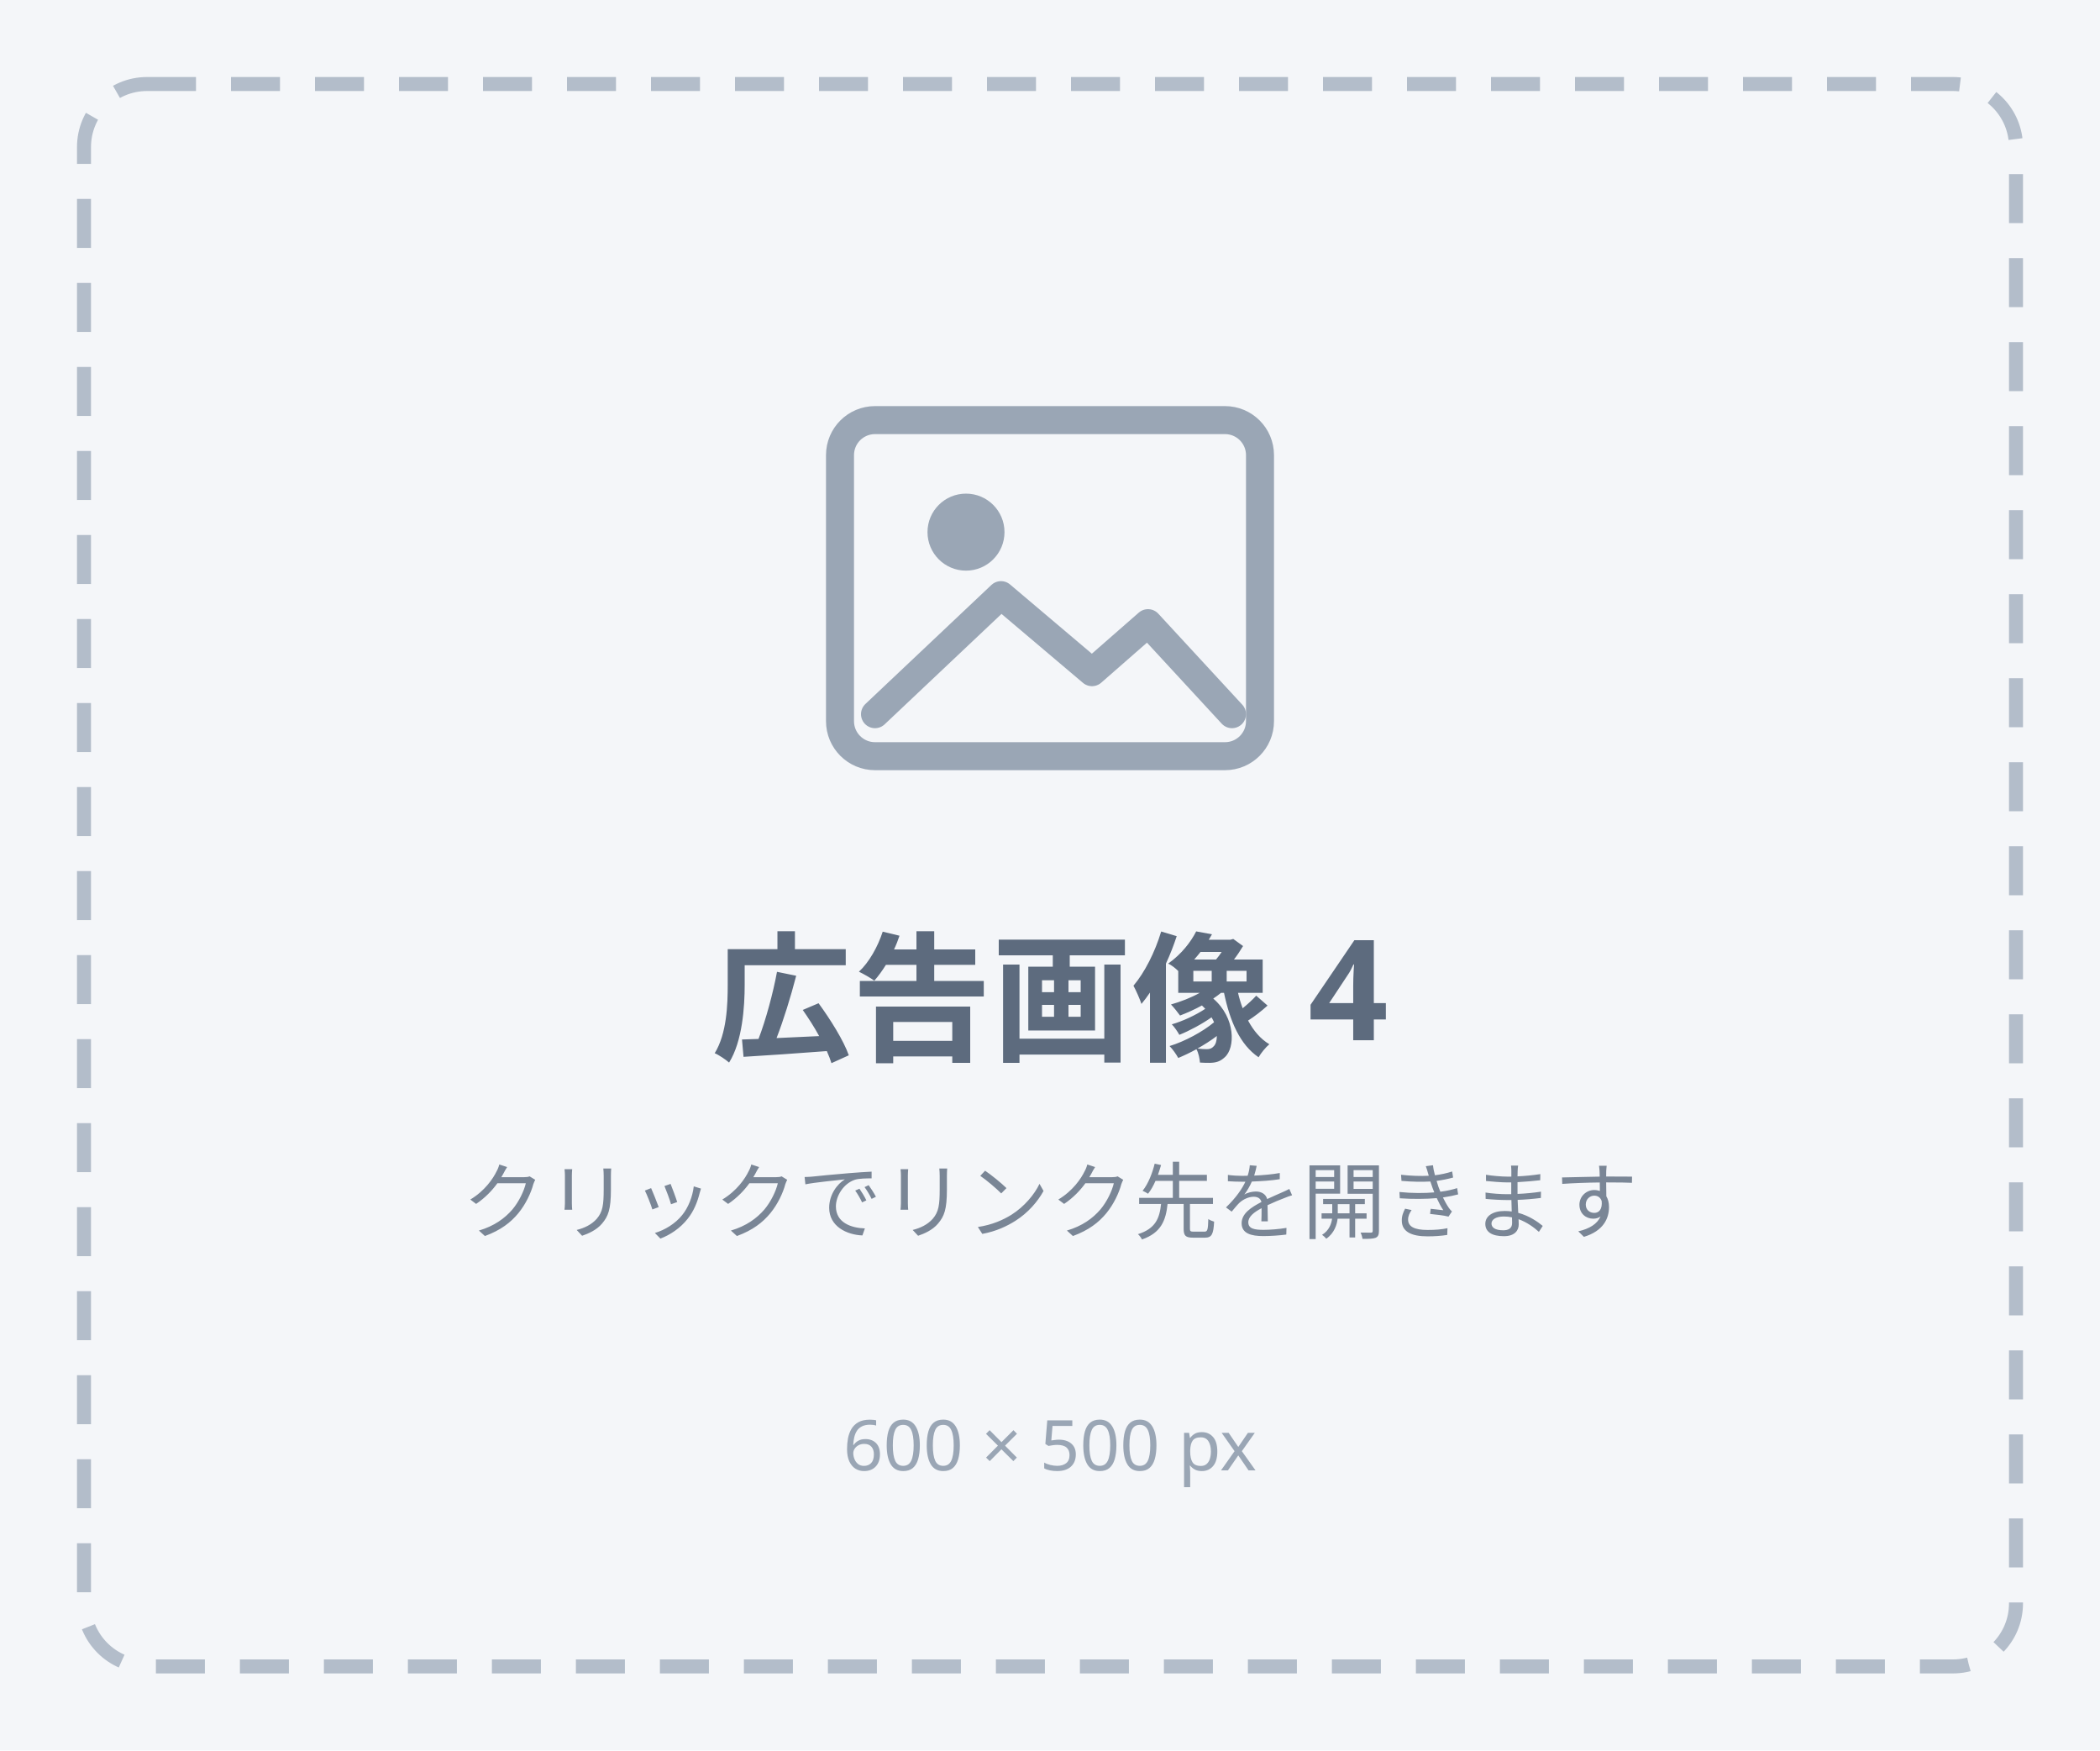
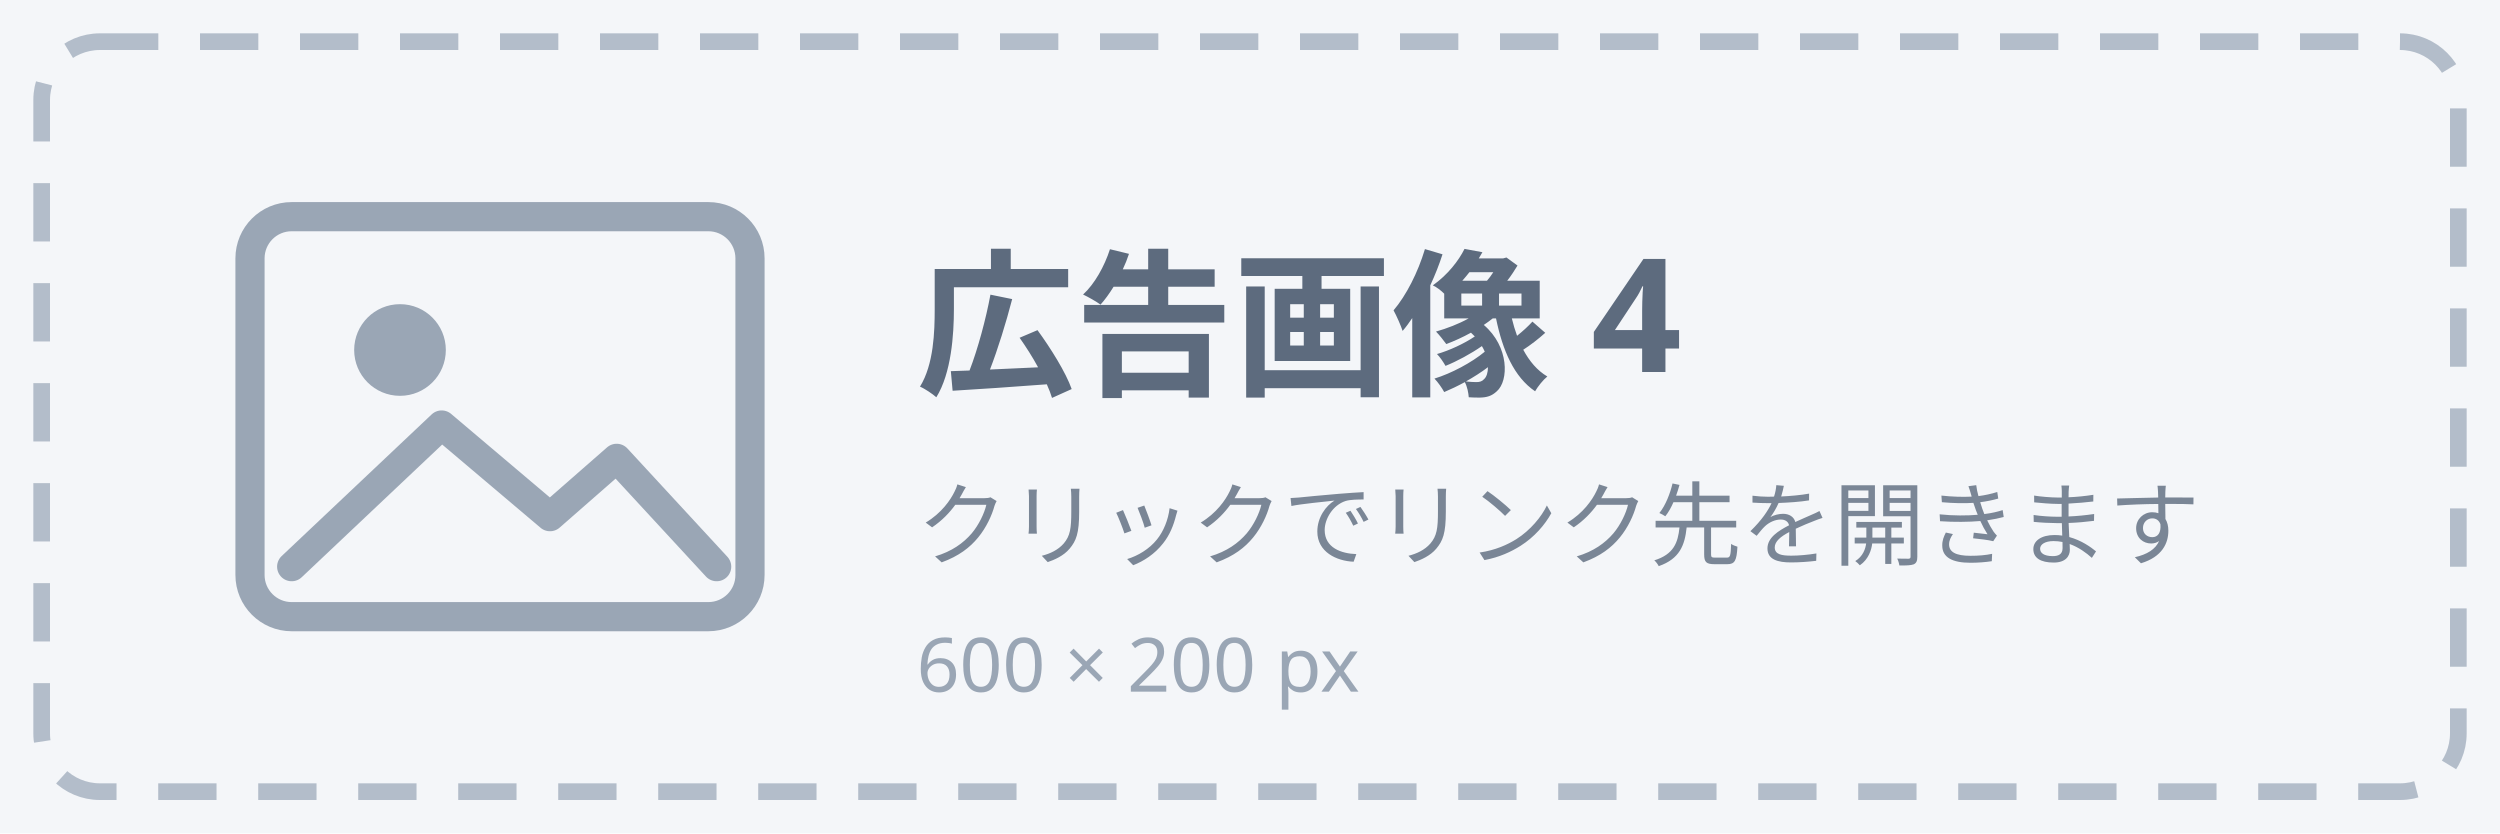
- <svg xmlns="http://www.w3.org/2000/svg" width="600" height="500" viewBox="0 0 600 500">
-   <rect width="600" height="500" fill="#F4F6F9" />
-   <rect x="24" y="24" width="552" height="452" rx="18" fill="none" stroke="#B3BDCA" stroke-width="4" stroke-dasharray="14 10" />
-   <g transform="translate(240 120)" fill="none" stroke="#9AA6B5" stroke-width="8" stroke-linejoin="round">
+ <svg xmlns="http://www.w3.org/2000/svg" width="600" height="200" viewBox="0 0 600 200">
+   <rect width="600" height="200" fill="#F4F6F9" />
+   <rect x="10" y="10" width="580" height="180" rx="14" fill="none" stroke="#B3BDCA" stroke-width="4" stroke-dasharray="14 10" />
+   <g transform="translate(60 52)" fill="none" stroke="#9AA6B5" stroke-width="7" stroke-linejoin="round">
    <rect x="0" y="0" width="120" height="96" rx="10" />
    <circle cx="36" cy="32" r="11" fill="#9AA6B5" stroke="none" />
    <path d="M10 84 L46 50 L72 72 L88 58 L112 84" stroke-linecap="round" />
  </g>
-   <text x="300" y="300" text-anchor="middle" font-family="sans-serif" font-size="40" font-weight="700" fill="#5D6B7E">広告画像 4</text>
-   <text x="300" y="352" text-anchor="middle" font-family="sans-serif" font-size="24" fill="#7A8696">クリックでリンク先を開きます</text>
-   <text x="300" y="420" text-anchor="middle" font-family="sans-serif" font-size="20" fill="#9AA6B5">600 × 500 px</text>
+   <text x="220" y="92" font-family="sans-serif" font-size="38" font-weight="700" fill="#5D6B7E">広告画像 4</text>
+   <text x="220" y="134" font-family="sans-serif" font-size="22" fill="#7A8696">クリックでリンク先を開きます</text>
+   <text x="220" y="166" font-family="sans-serif" font-size="18" fill="#9AA6B5">600 × 200 px</text>
</svg>
